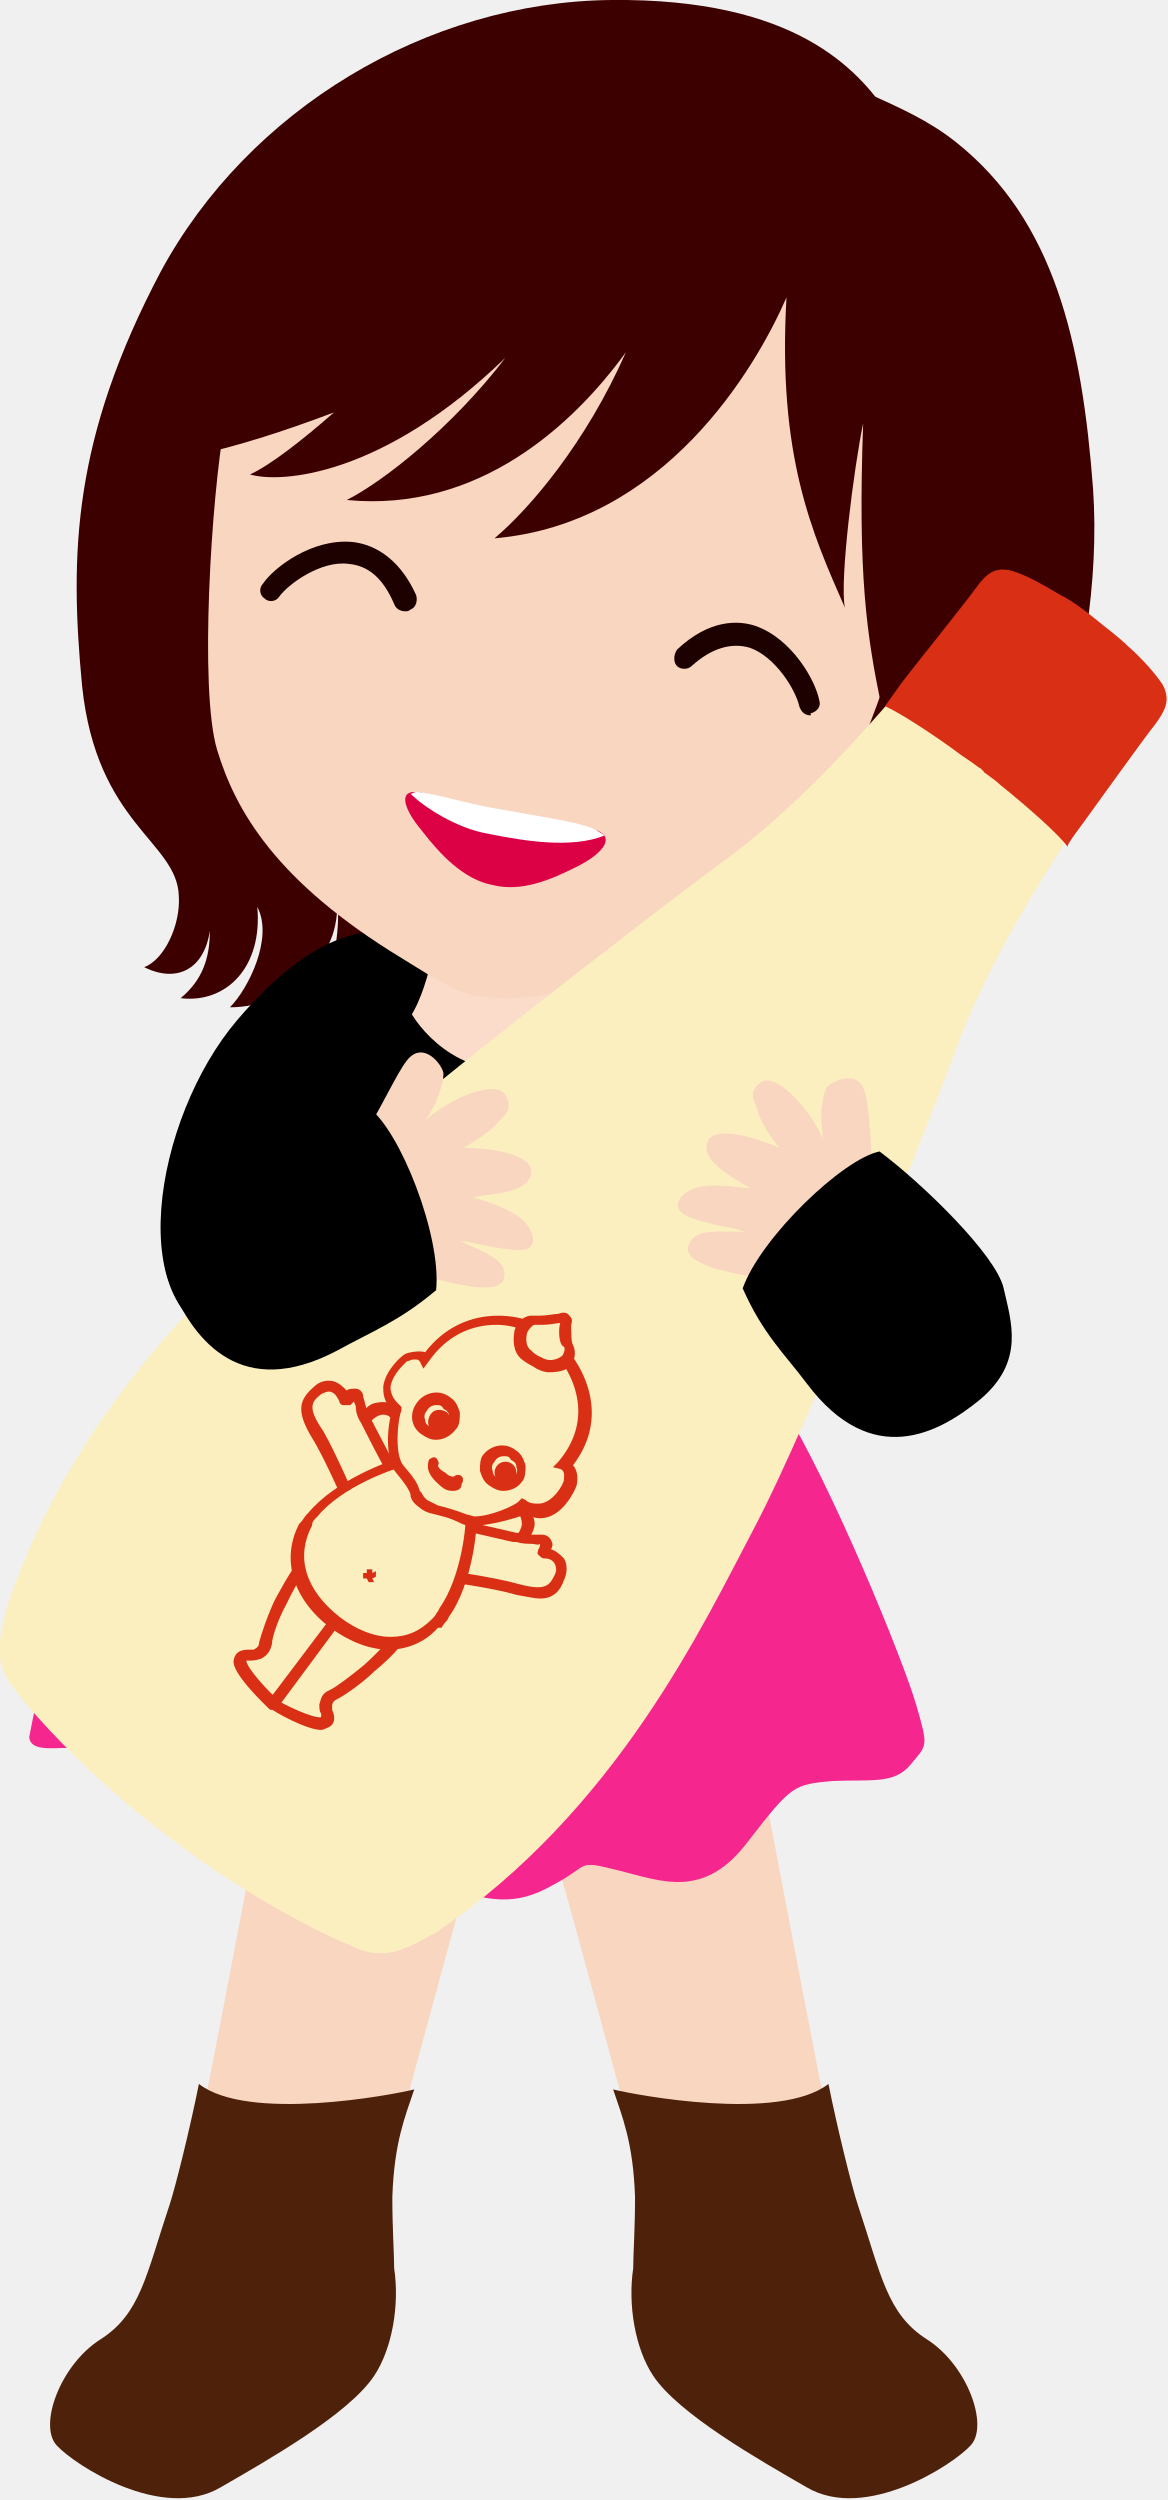
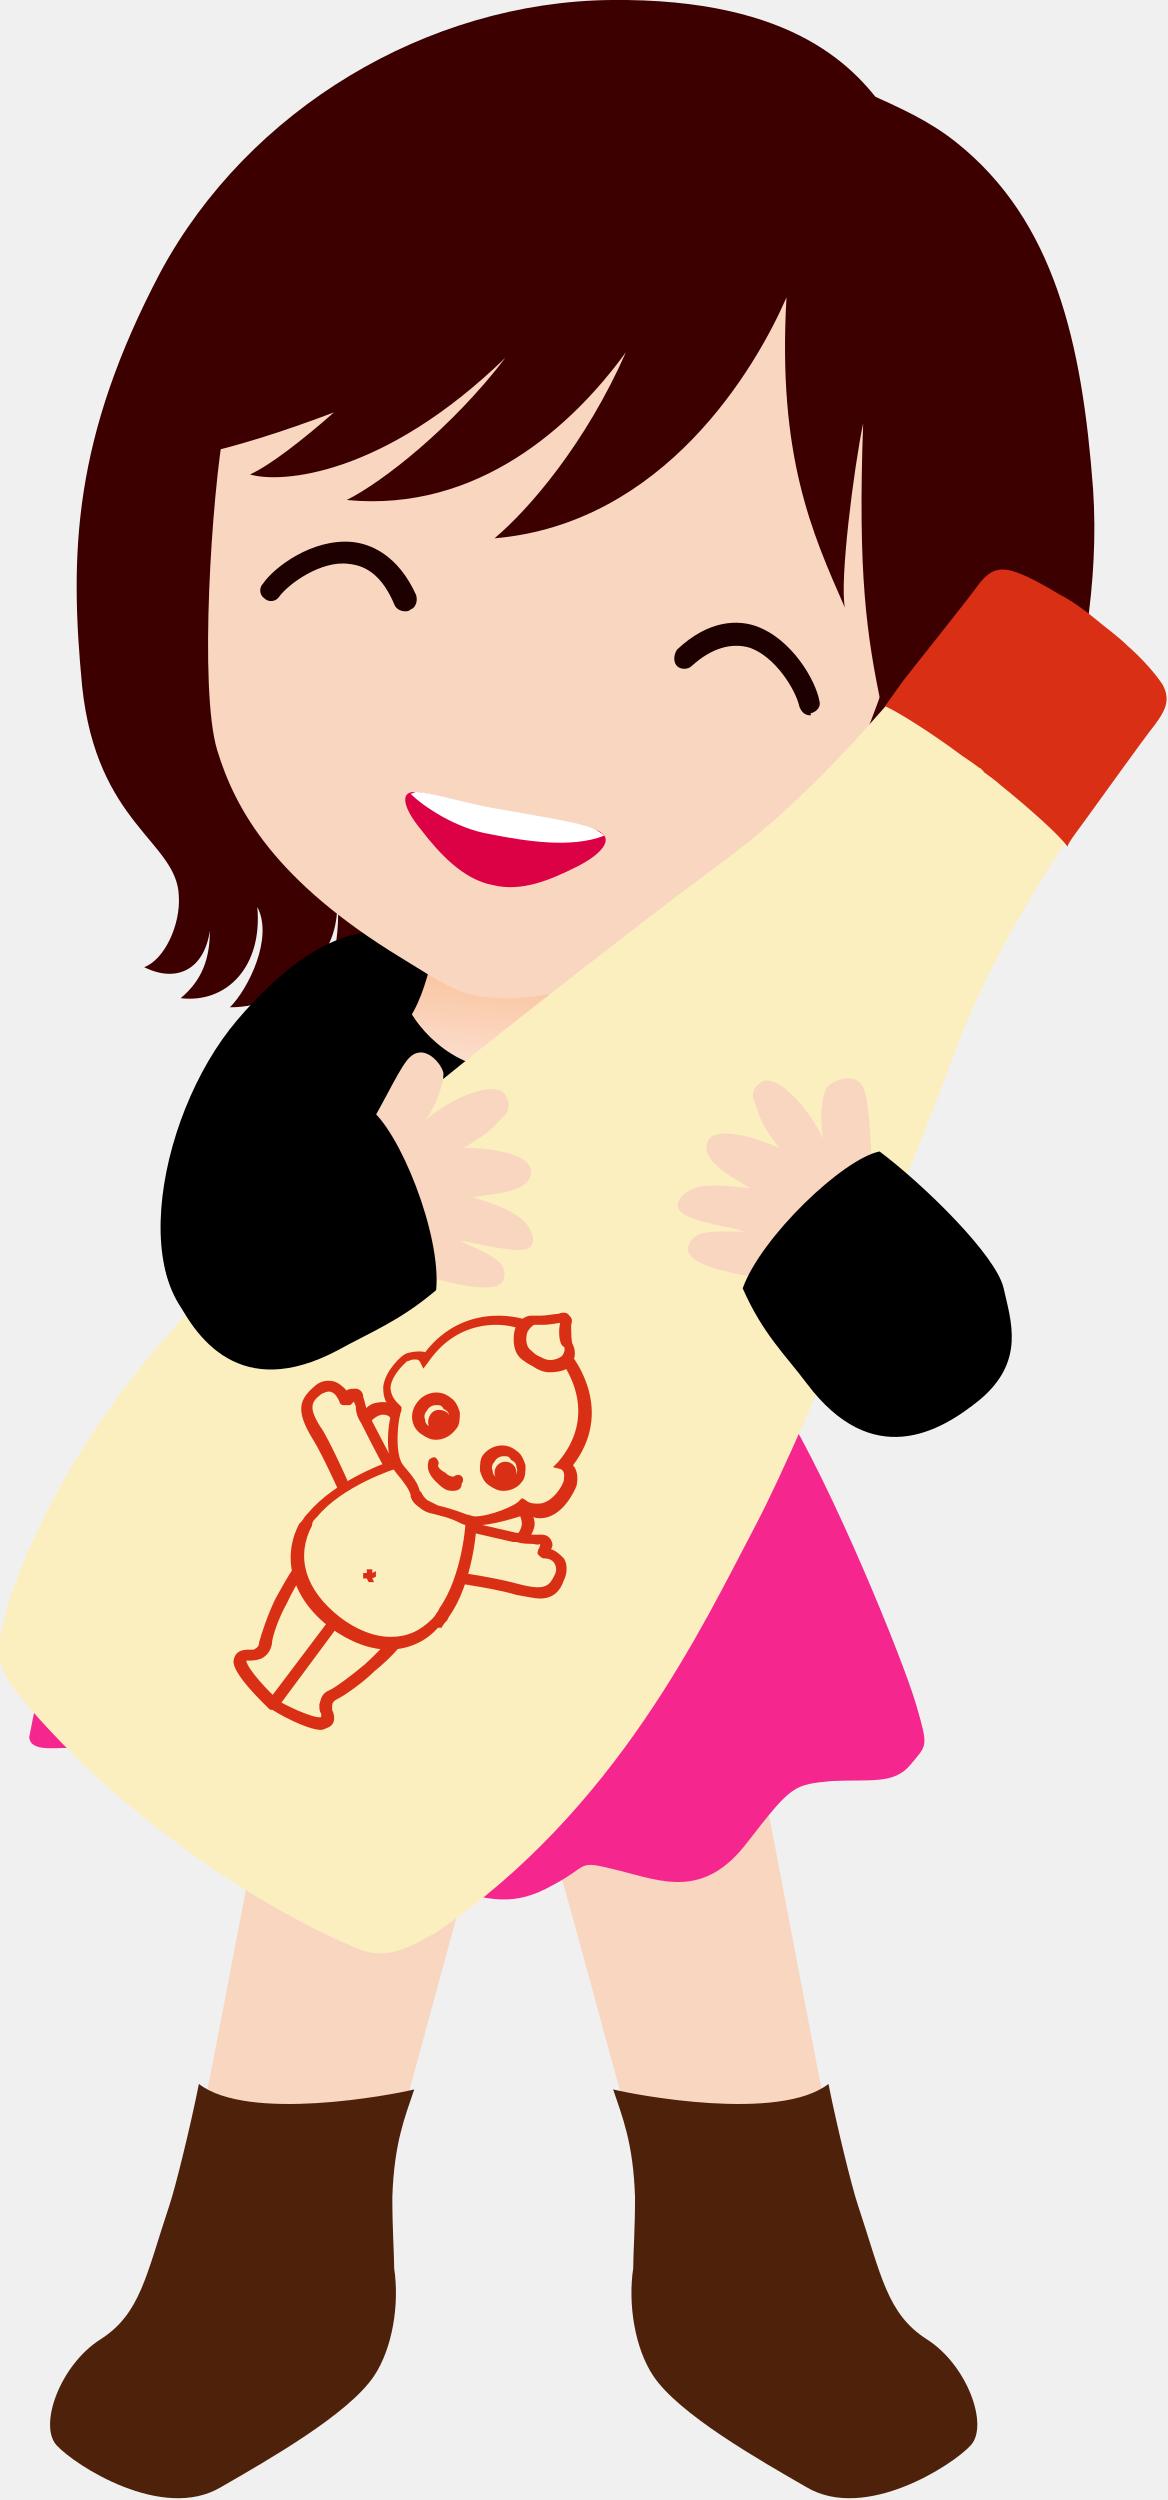
<svg xmlns="http://www.w3.org/2000/svg" id="レイヤー_1" viewBox="0 0 64 137">
-   <style>.st0{fill:#3d0000}.st1{fill:#f8d6c0}.st2{fill:#4e210a}.st3{fill:url(#XMLID_77_)}.st4{fill:#f5268d}.st5{fill:#1d0000}.st6{fill:#dc0045}.st7{fill:#FFF}.st8{fill:#fbefbf}.st9{fill:#d92f15}</style>
+   <style>.st0{fill:#3d0000}.st1{fill:#f8d6c0}.st2{fill:#4e210a}.st3{fill:url(#XMLID_77_)}.st4{fill:#f5268d}.st5{fill:#1d0000}.st6{fill:#dc0045}.st7{fill:#fff}.st8{fill:#fbefbf}.st9{fill:#d92f15}</style>
  <path id="XMLID_50_" class="st0" d="M18.5 49.3c0 2.1-.7 3-1.7 4.1-1.1 1.1-2.5 1.8-4.2 1.8 1-1 2.4-3.8 1.5-5.5.3 3.3-1.7 5.3-4.2 5 1.2-1 1.6-2.2 1.6-3.7-.3 2.1-1.8 2.9-3.6 2 1.1-.4 2-2.3 1.9-3.9-.1-3-4.5-3.9-5.3-11.5C3.8 30.3 4 24 8.8 14.9 13.6 6 23.4.1 33.5 0 43.6-.1 47 3.8 48.7 6.3c5.2 14.1.5 38.1-5.5 43.3-8.8 7.7-21.7 14.2-28 7.7 1.6-.1 3.6-4.2 3.3-8z" />
  <path id="XMLID_49_" class="st0" d="M47.3 5c2 .9 3.6 1.6 5.1 2.8 5.4 4.3 6.9 11 7.5 19C60.6 37 56 48.2 53.5 52c-3.2 4.8-6.9 3.1-8.2 5.5-.8 1.4-.6 3.5.2 4.3-2 .1-3.1-1.3-2.5-3.3-.6 1.4-.7 2.7 0 4.1-2.4-.7-3.4-3.4-1.8-6.3-1.5 1.3-1.4 4.4-.9 5.7-1.5-.7-2.6-1.9-3.1-3.4s-.4-3.8.5-5.8" />
  <path id="XMLID_48_" d="M21.5 51c-1 .1-3.9-.5-8.5 4.9s-6.4 16.3-.3 17.6C16 70 26.9 60.8 27.2 58c.3-2.8-.1-7.6-5.7-7z" />
  <path id="XMLID_47_" class="st1" d="M30.5 102c.6 1.8 4.1 15.1 4.5 16.2 1.8 1.3 10.5 1 10.8 0-.9-3.9-3.8-19.8-4.3-21.9-2 2-8 5.3-11 5.7z" />
  <path id="XMLID_46_" class="st2" d="M34.8 120.4c-.1-3-.7-4.4-1.2-5.9 1.2.3 9.1 1.8 11.8-.3.5 2.5 1.3 5.7 1.6 6.6 1.3 3.9 1.6 6 3.8 7.4 2.2 1.4 3.4 4.7 2.4 5.8-1 1.1-5.8 4.2-9 2.3-2.6-1.5-7-4-8.4-6.1-1-1.5-1.4-3.9-1.1-5.9 0-.8.1-2.1.1-3.9z" />
  <path id="XMLID_45_" class="st1" d="M25.9 102c-.6 1.8-4.1 15.1-4.5 16.2-1.8 1.3-10.5 1-10.8 0 .9-3.9 3.8-19.8 4.3-21.9 1.9 2 7.9 5.3 11 5.7z" />
  <path id="XMLID_44_" class="st2" d="M21.5 120.4c.1-3 .7-4.4 1.2-5.9-1.2.3-9.1 1.8-11.8-.3-.5 2.5-1.3 5.7-1.6 6.6-1.3 3.9-1.6 6-3.8 7.4-2.2 1.4-3.4 4.7-2.4 5.8 1 1.1 5.8 4.2 9 2.3 2.6-1.5 7-4 8.4-6.1 1-1.5 1.4-3.9 1.1-5.9 0-.8-.1-2.1-.1-3.9z" />
-   <linearGradient id="XMLID_77_" gradientUnits="userSpaceOnUse" x1="875.907" y1="-58.261" x2="874.247" y2="-62.41" gradientTransform="rotate(164.306 451.44 -.343)">
+   <linearGradient id="XMLID_77_" gradientUnits="userSpaceOnUse" x1="875.907" y1="-58.261" x2="874.247" y2="-62.41" gradientTransform="scale(-1 1) rotate(15.694 2.487 -3275.546)">
    <stop offset="0" stop-color="#fbdccb" />
    <stop offset="1" stop-color="#fac5a0" />
  </linearGradient>
  <path id="XMLID_43_" class="st3" d="M24.3 49.5c-.2 1.5-.6 3.3-.8 3.7-.3 1.1-.8 2.6-1.7 3.3.2 1.2 2.5 2.6 3.5 3.2 1.9.9 6-.5 6.9-2-.9-.6-1.4-1.6-1.8-2.7 0-1.6.1-2.5.2-3.3-1.2-.1-5.7-1.3-6.3-2.2z" />
  <path id="XMLID_42_" class="st4" d="M8.7 77.6c-1.7 1.8-4.1 7.2-5.1 10-.9 2.4-1.4 4.5-2 7.6.1.9 1.6.5 2.7.6 1.1.1 3.7 1.7 4.8 2.6 1.1.9 4.1 3 7 2.8 2.9-.2 5.1 1.3 7.9 2.1 2.8.9 4.2 1.2 6.3 0 2.1-1.1 1.2-1.4 3.6-.8 2.4.6 4.7 1.6 7.1-1.6 2.4-3.1 2.5-3.1 4.6-3.3 2.1-.1 3.4.2 4.3-.9.9-1.1 1-.9.3-3.3s-4.6-12-7.4-16.5c-2.3-3.8-8.3-4.6-11.9-4.5-3.5-.1-15.5-2-22.2 5.2z" />
  <path id="XMLID_41_" class="st1" d="M26.3 54.6c1.5.2 2.2.1 3.7-.1 8-1.1 11.5-4 13.7-6.7 2.2-2.6 5.8-12.7 6.7-16.5 1.3-5.5 3.9-13.2-4.6-18-4-2.3-7.9-4.1-10.5-4.7-2.4-.5-5-.6-11.5.1-9.7 1-10.5 9.1-11.5 14.6-.7 3.8-1.4 14.5-.4 17.8 1 3.3 3.2 7.2 10.1 11.4 2.1 1.3 3 1.9 4.3 2.1z" />
  <path id="XMLID_40_" class="st5" d="M22.2 33.5c-.2 0-.5-.1-.6-.4-.6-1.4-1.4-2.1-2.5-2.2-1.5-.2-3.3 1.1-3.8 1.8-.2.3-.6.3-.8.1-.3-.2-.3-.6-.1-.8.6-.9 2.7-2.5 4.9-2.3 1 .1 2.5.7 3.5 2.9.1.3 0 .7-.3.8-.1.1-.2.1-.3.1z" />
  <path id="XMLID_39_" class="st5" d="M44.4 39.2c-.3 0-.5-.2-.6-.5-.2-.9-1.3-2.7-2.7-3.2-1-.3-2.1 0-3.2 1-.2.2-.6.2-.8 0-.2-.2-.2-.6 0-.9 1.8-1.7 3.4-1.6 4.3-1.3 2 .7 3.3 3 3.5 4.1.1.3-.1.6-.5.7.1.1 0 .1 0 .1z" />
  <path id="XMLID_38_" class="st6" d="M27.8 44.5c2.3.4 4.4.7 5.1 1.1.7.4.1 1.2-1.3 1.9-1.4.7-3 1.4-4.6 1-1.6-.3-2.9-1.7-3.9-3-1-1.2-1.2-2.1-.4-2.1.8 0 3.1.8 5.1 1.1z" />
  <path id="XMLID_37_" class="st0" d="M50.7 12.9c-1.9-2.1-11.1-6.5-17.2-7.6-6-1.1-10.8 0-15.5 2.7-4.8 2.7-6.9 12.5-7.1 16.9 1.9-.4 4.5-1.2 7.4-2.3-1.7 1.5-3.5 2.9-4.6 3.4 1.7.5 7.3.1 14-6.4-2.9 3.8-6.7 6.8-8.7 7.8 7.2.7 12.4-4.1 15.3-8.1-2.2 5-5.3 8.6-7.2 10.2 9.3-.8 14.3-9.3 16-13.2-.5 8.7 1.4 12.9 3.2 17-.3-1.5.5-7.7 1-10.1-.3 8.4.2 11.6 1 15.5 1-2.4 2.4-3.1 4.3-12 1.9-9 0-11.7-1.9-13.8z" />
  <path id="XMLID_36_" class="st7" d="M33.1 45.8c0-.1-.3-.2-.4-.3-.7-.4-2.8-.7-5-1.1-2-.3-4.1-1-4.9-1-.1 0-.2.1-.3.1.7.7 2.5 1.9 4.3 2.2 2 .4 4.5.8 6.3.1z" />
  <path id="XMLID_35_" d="M22.3 55c.2.8 2.3 3.8 5.7 3.6-2.7 3.5-6.5 6.6-6.5 6.6-1.2-2.3-3.8-6.9-3.8-6.9 1.5-1 3.9-2.6 4.6-3.3z" />
  <path id="XMLID_34_" class="st8" d="M41.4 83.6c2.9-5.5 9.5-22 11.1-26.4 1.7-4.5 4.6-9.1 6.5-12-1.2-1.1-2.4-2.2-3.5-3.2l.1-.1c-.3-.3-.7-.5-1.1-.8-.4-.3-.7-.6-1.1-.9l-.1.1c-1.2-.8-2.6-1.6-4-2.5-2.2 2.6-5.9 6.7-9.8 9.5-3.8 2.8-17.8 13.6-22.4 17.9C12.6 69.5 4.2 76.7.4 88c-.4 1.7-.7 2.6-.1 3.8.5 1.1 4.5 5.6 9 8.9 4.5 3.5 9.9 6.1 11 6.3 1.3.2 2.1-.3 3.6-1.1 9.9-6.7 14.6-16.8 17.5-22.3z" />
  <path id="XMLID_33_" class="st9" d="M59.5 44.9c.3-.4 3.3-4.6 3.8-5.2.5-.7.9-1.3.4-2.2-.4-.6-1.1-1.4-1.9-2.1-.5-.5-1.2-1-1.8-1.5-.6-.5-1.3-1-1.9-1.3-1-.6-1.9-1.1-2.6-1.3-1-.3-1.5.2-2 .9s-3.7 4.7-4 5.1c-.3.4-1 1.4-1 1.4.7.3 2.6 1.5 4.2 2.7.3.2.6.4 1 .7 0 0 .1 0 .1.1 0 0 .1 0 .1.1.4.3.7.5.9.7 1.5 1.2 3.3 2.8 3.7 3.4 0-.2.8-1.2 1-1.5z" />
  <path id="XMLID_32_" class="st9" d="M19.8 79.6c-.5-.5-.5-1-.4-1.4.2-.6.7-1.2 1.1-1.3.4-.1.8-.1 1.1.1.2.1.4.3.4.5l-.6.2-.1-.1c-.2-.1-.4-.1-.6 0-.2.1-.6.4-.7.9-.1.3 0 .6.3.8l-.5.3z" />
  <path id="XMLID_31_" class="st9" d="M27.6 85.1c-.2 0-.5-.1-.8-.2l.3-.5c.3.2.6.2.9 0 .4-.2.6-.7.6-.9 0-.2-.1-.5-.2-.6l-.1-.1v-.6c.2 0 .4.1.6.3.2.3.4.7.4 1 0 .4-.4 1.1-.9 1.4-.3.1-.5.2-.8.2z" />
  <path id="XMLID_30_" class="st8" d="M22 81.4c-.3-.2-1.8-3.1-2-3.6-.2-.4-.3-.9-.4-1.2-.1-.4-.6-.1-.7.1-.2-.7-.9-1-1.5-.5s-.9.9 0 2.4c.7 1.2 1.9 3.9 2 4.2" />
  <path id="XMLID_29_" class="st9" d="M19.4 83.1c-.1 0-.2-.1-.3-.2-.1-.2-1.3-3-2-4.1-.9-1.5-.7-2.1.1-2.8.3-.3.7-.4 1.1-.3.3.1.5.3.7.5.1-.1.3-.1.5-.1s.4.2.4.4c0 .1.1.3.1.4.1.3.1.5.3.8l.1.2c1.4 2.7 1.7 3.2 1.8 3.3.1.1.1.3 0 .4-.1.1-.3.1-.4 0-.1-.1-.5-.6-1.9-3.4l-.1-.2c-.2-.3-.3-.6-.3-.9 0-.1-.1-.2-.1-.3l-.2.2h-.4c-.1 0-.2-.1-.2-.2-.1-.2-.2-.4-.4-.5-.2-.1-.4 0-.6.1-.5.4-.8.7.1 2 .7 1.2 1.9 4 2 4.2 0 .3-.1.5-.3.5z" />
  <path id="XMLID_28_" class="st8" d="M24.5 83.3c.3.2 3.5.9 4 1 .5.1.9 0 1.3.1.4 0 .2.5.1.7.7 0 1.2.6.9 1.3-.3.7-.6 1.2-2.3.7-1.3-.4-4.3-.8-4.5-.8" />
  <path id="XMLID_27_" class="st9" d="M29.6 87.6c-.3 0-.7-.1-1.3-.2-1.3-.4-4.3-.8-4.5-.8-.2 0-.3-.2-.3-.3 0-.2.1-.3.3-.3.3 0 3.2.4 4.6.8 1.5.4 1.7.1 2-.5.1-.2.1-.4 0-.6-.1-.2-.3-.3-.6-.3-.1 0-.2-.1-.3-.2-.1-.1 0-.2 0-.3.1-.1.1-.3.1-.3-.1.1-.3 0-.5 0s-.5 0-.8-.1h-.2c-3.1-.7-3.7-.9-3.8-.9-.1-.1-.2-.3-.1-.4.1-.1.3-.2.4-.1.1.1.7.2 3.7.9h.2c.3.1.6.1.8.1h.4c.2 0 .4.1.5.3.1.2.1.3 0 .5.3.1.5.3.7.5.2.3.2.8 0 1.2-.2.6-.6 1-1.3 1z" />
  <path id="XMLID_26_" class="st8" d="M14.9 93.4c-.4-.3-1.8-1.9-1.8-2.4s.6-.2.8-.3c.2-.1.4-.2.5-.6.1-.4.5-1.6.9-2.3.4-.9 1.3-2.4 1.7-2.4.4 0 .6.8.7.9.2.1 1.3 1.9 1.3 1.9" />
  <path id="XMLID_25_" class="st9" d="M14.9 93.7c-.1 0-.1 0-.2-.1-.2-.2-2-1.9-1.9-2.6.1-.6.6-.6.9-.6h.2c.2-.1.3-.2.3-.4.1-.4.5-1.6.9-2.4.6-1.1 1.4-2.5 1.9-2.6.5-.1.7.5.9.9 0 .1 0 .1.1.1.1.1.8 1.1 1.3 1.9.1.1 0 .3-.1.4-.1.1-.3 0-.4-.1-.5-.8-1.1-1.7-1.2-1.8-.1-.1-.1-.2-.2-.3 0-.1-.2-.4-.3-.5-.1.1-.8 1-1.4 2.3-.4.7-.8 1.8-.8 2.2-.1.5-.4.7-.6.8-.3.1-.5.1-.6.1h-.2c0 .4 1.3 1.8 1.7 2.1.1.1.2.3.1.4-.2.1-.3.2-.4.2z" />
  <path id="XMLID_24_" class="st8" d="M14.9 93.4c.4.3 2.3 1.3 2.7 1.1.5-.2 0-.7.1-.9.1-.2.1-.4.5-.6.4-.2 1.4-.9 2-1.4.7-.7 1.9-1.9 1.9-2.3-.1-.4-.9-.3-1-.4-.2-.1-2.2-.7-2.2-.7" />
  <path id="XMLID_23_" class="st9" d="M17.6 94.8c-.8 0-2.6-1-2.8-1.2-.1-.1-.2-.3-.1-.4.1-.1.3-.2.4-.1.4.3 2.1 1.1 2.5 1v-.2c-.1-.1-.1-.3-.1-.5.1-.3.1-.6.6-.8.4-.2 1.3-.9 1.9-1.4 1.1-1 1.7-1.8 1.8-2-.1 0-.4-.1-.5-.1-.2 0-.3 0-.4-.1-.1-.1-1.2-.4-2.1-.7-.2 0-.3-.2-.2-.4 0-.2.2-.3.4-.2.9.3 2.1.6 2.3.8h.1c.4 0 1 .1 1.1.6.1.5-1 1.7-2 2.5-.6.6-1.6 1.3-2 1.5-.2.1-.3.2-.3.4v.2c.1.2.3.8-.3 1-.2.1-.3.1-.3.1z" />
  <path id="XMLID_22_" class="st9" d="M15.2 93.6l-.5-.4 4.3-5.7c.1-.1.3-.2.4-.1.1.1.2.3.1.4l-4.3 5.8z" />
  <path id="XMLID_21_" class="st8" d="M23.8 89s.1 0 0 0l.4-.4c0-.1.1-.1.1-.2 1.3-1.8 1.5-4.9 1.4-5.4 0-.3.1-1.4-1-2.4l-.1-.1-.1-.1c-1.2-.8-2.3-.3-2.5-.3-.5.1-3.4 1.1-4.8 2.9 0 .1-.1.1-.1.2-.1.1-.2.2-.2.4 0 0 0 .1-.1.1-.9 1.7-.4 3.7 1.6 5.3 2 1.5 4 1.4 5.4 0z" />
  <path class="st9" d="M21.3 90.4c-1 0-2.1-.4-3.2-1.2-2.1-1.6-2.7-3.8-1.7-5.7l.1-.1c.1-.1.2-.3.3-.4l.1-.1c1.5-1.8 4.5-2.9 5.1-3h.1c.2-.1.5-.1 1-.1.6 0 1.1.2 1.6.5l.3.2c1.1.9 1.1 2 1.1 2.4v.1c.1.6-.2 3.8-1.5 5.6l-.1.2c-.1.1-.2.2-.3.4H24c-.7.8-1.7 1.2-2.7 1.2zM23 80.3c-.3 0-.6.1-.8.1H22c-.5.1-3.3 1.1-4.6 2.7l-.1.1c-.1.1-.2.2-.2.4-.9 1.7-.4 3.5 1.5 5 .9.7 1.9 1.1 2.8 1.1.9 0 1.6-.3 2.3-1 .2-.2.2-.3.3-.4l.1-.2c1.2-1.7 1.5-4.7 1.4-5.2v-.2c0-.4 0-1.3-.8-2l.1-.3-.2.2-.2-.1c-.5-.1-.9-.2-1.4-.2z" />
  <path id="XMLID_18_" class="st9" d="M20.6 86.4v-.3l-.2.1V86h-.3v.2h-.2v.3h.2l.1.2h.3l-.1-.2z" />
  <path id="XMLID_17_" class="st8" d="M23.2 82.4c.4.2.4.3.7.3.3 0 .7.1 1.5.5s2.9-.4 3.2-.8c1.5 1 2.5-1 2.6-1.2 0-.2.1-.8-.4-.9 2.3-2.7.7-5.6-.8-6.9-1.4-1.3-4.9-1.8-6.8 1.1-.3-.4-.8-.2-1-.1-.2.1-1.9 1.6-.5 2.8-.3.5-.5 2.6.1 3.3.6.7.7 1 .9 1.3.2.3.2.4.5.6z" />
  <path class="st9" d="M26 83.6c-.3 0-.5 0-.7-.1-.8-.4-1.1-.4-1.4-.5-.4-.1-.5-.1-.8-.3-.4-.3-.5-.4-.6-.7v-.1c-.1-.3-.3-.6-.8-1.2-.6-.7-.5-2.6-.2-3.4-.5-.5-.5-1-.5-1.3.1-.9 1-1.7 1.2-1.8.2-.1.8-.2 1.1-.1 1-1.3 2.4-2 4-2 1.2 0 2.4.4 3.1 1.1 1.4 1.3 3.2 4.2 1 7.1.2.2.3.6.2 1.1-.1.3-.8 1.8-2 1.8-.3 0-.5-.1-.8-.2-.6.2-1.9.6-2.8.6zm-3.3-9.1c-.2 0-.3.1-.4.1-.1.1-.8.7-.9 1.4 0 .3.1.6.4.9l.2.2v.2c-.2.4-.4 2.4.1 3 .6.7.8 1 .9 1.4l.1.1c.1.2.1.2.3.4l.6.3c.4.1.8.2 1.6.5.1 0 .3.1.4.1.9 0 2.2-.6 2.4-.8l.2-.2.2.1c.2.2.5.2.7.2.8 0 1.4-1.1 1.4-1.3 0-.1.1-.5-.2-.6l-.4-.1.3-.3c2.2-2.6.6-5.3-.7-6.5-.7-.6-1.7-1-2.7-1-1.5 0-2.8.7-3.7 2l-.3.4-.2-.4c-.1-.1-.1-.1-.3-.1z" />
  <g>
    <path id="XMLID_14_" class="st8" d="M29.6 74.8c-.3-.1-.3-.2-.7-.5-.4-.3-.4-.9-.3-1.3.1-.3.4-.6.6-.6.2 0 1.3-.1 1.5-.2.1-.1.3 0 .3.3s0 1.1.1 1.3c.2.2 0 .6-.2.8-.1.3-.8.5-1.3.2z" />
    <path class="st9" d="M30.1 75.2c-.3 0-.5-.1-.7-.2-.3-.2-.4-.2-.8-.5-.5-.4-.5-1.1-.4-1.6.1-.4.5-.8.9-.8h.5c.3 0 .8-.1 1-.1.2-.1.5-.1.6.1.1.1.2.2.1.5 0 .3 0 1 .1 1.1.2.4.1.9-.2 1.2-.2.2-.6.3-1.1.3zm.6-2.7c-.2 0-.5.1-1 .1h-.4c-.1 0-.3.2-.4.4-.1.3-.1.8.2 1 .3.3.4.3.6.4.5.3 1 0 1.1-.1.1-.1.2-.4.1-.5-.3-.1-.3-1-.2-1.3z" />
  </g>
  <path class="st9" d="M23.9 78.9c-.3 0-.5-.1-.8-.3-.6-.4-.7-1.2-.2-1.8.4-.5 1.2-.7 1.8-.2.3.2.4.5.5.8 0 .3 0 .7-.2.9-.3.4-.7.6-1.1.6zm0-1.9c-.2 0-.4.1-.5.3-.1.1-.2.3-.1.5 0 .2.1.3.3.4.3.2.7.2.9-.1.1-.1.2-.3.1-.5 0-.2-.1-.3-.3-.4-.1-.2-.2-.2-.4-.2z" />
  <path id="XMLID_9_" class="st9" d="M24.6 78.3c-.2.3-.6.3-.9.1-.3-.2-.3-.6-.1-.9.2-.3.6-.3.9-.1.2.2.3.7.1.9z" />
  <path class="st9" d="M27.6 81.7c-.3 0-.5-.1-.8-.3-.3-.2-.4-.5-.5-.8 0-.3 0-.7.2-.9.4-.5 1.2-.7 1.8-.2.3.2.4.5.5.8 0 .3 0 .7-.2.9-.2.3-.6.5-1 .5zm0-1.9c-.2 0-.4.1-.5.3-.1.1-.2.3-.1.5 0 .2.1.3.3.4.3.2.7.2.9-.1.1-.1.2-.3.1-.5 0-.2-.1-.3-.3-.4-.1-.2-.2-.2-.4-.2z" />
  <circle id="XMLID_6_" class="st9" cx="27.7" cy="80.7" r=".6" />
  <path id="XMLID_5_" class="st9" d="M24.8 81.7c-.3 0-.5-.1-.8-.4-.8-.7-.5-1.2-.5-1.3.1-.1.3-.2.4-.1.1.1.2.3.1.4 0 0 0 .2.4.4.3.3.5.2.5.2.1-.1.3-.1.4 0 .1.1.1.3 0 .4 0 .3-.2.4-.5.4.1 0 .1 0 0 0z" />
  <g>
    <path id="XMLID_4_" class="st1" d="M47.8 64.1c-.1-2-.2-3.9-.5-4.5-.4-.9-1.7-.4-2 0-.2.4-.2.7-.3 1.3 0 .7.1 1.5.1 1.5-.9-1.9-2.6-3.6-3.4-3.1-.8.6-.3 1.1-.2 1.5.2.9 1.2 2.1 1.2 2.1-.9-.4-3.4-1.3-3.9-.4-.5 1 1.1 1.9 2.3 2.6-.6 0-2-.3-3 0-.7.2-1.6 1.1-.3 1.6s2.2.5 3 .8c-1.6 0-2.9-.2-3.1.9-.1 1 2.9 1.5 4.5 1.7 1.6.2 2.3.8 2.3.8.9-1.4 3.4-4.6 4.1-4.7.1.1-.7-1.4-.8-2.1z" />
    <path id="XMLID_3_" d="M40.7 70.6c1-2.8 5.5-7.1 7.5-7.5 2.4 1.8 6.4 5.7 6.8 7.5.4 1.8 1.2 4-1.3 6.1-2.2 1.8-5.9 3.9-9.5-.9-1.2-1.6-2.4-2.7-3.5-5.2z" />
  </g>
  <g>
    <path id="XMLID_2_" class="st1" d="M20.2 61.8c1-1.7 1.8-3.5 2.3-3.9.8-.7 1.7.4 1.8.9 0 .5-.1.7-.3 1.3-.2.6-.7 1.3-.7 1.3 1.6-1.4 3.9-2.2 4.4-1.4.5.9-.2 1.2-.4 1.5-.6.7-1.9 1.4-1.9 1.4 1 0 3.7.2 3.7 1.3s-1.8 1.2-3.2 1.4c.5.2 1.9.5 2.8 1.3.5.5 1 1.7-.4 1.6-1.4-.1-2.2-.4-3.1-.5 1.5.7 2.7 1.1 2.4 2.1-.3 1-3.3.1-4.8-.3-1.6-.5-2.5-.2-2.5-.2-.3-1.6-1.2-5.6-1.8-6 0-.2 1.3-1.2 1.7-1.8z" />
    <path id="XMLID_1_" d="M23.9 70.7c.3-3-2-8.8-3.7-10-2.9.6-8.2 2.5-9.3 4-1.1 1.5-2.8 3.1-1.4 6.1 1.2 2.6 3.7 6 9 3.2 1.8-1 3.4-1.6 5.4-3.3z" />
  </g>
</svg>
